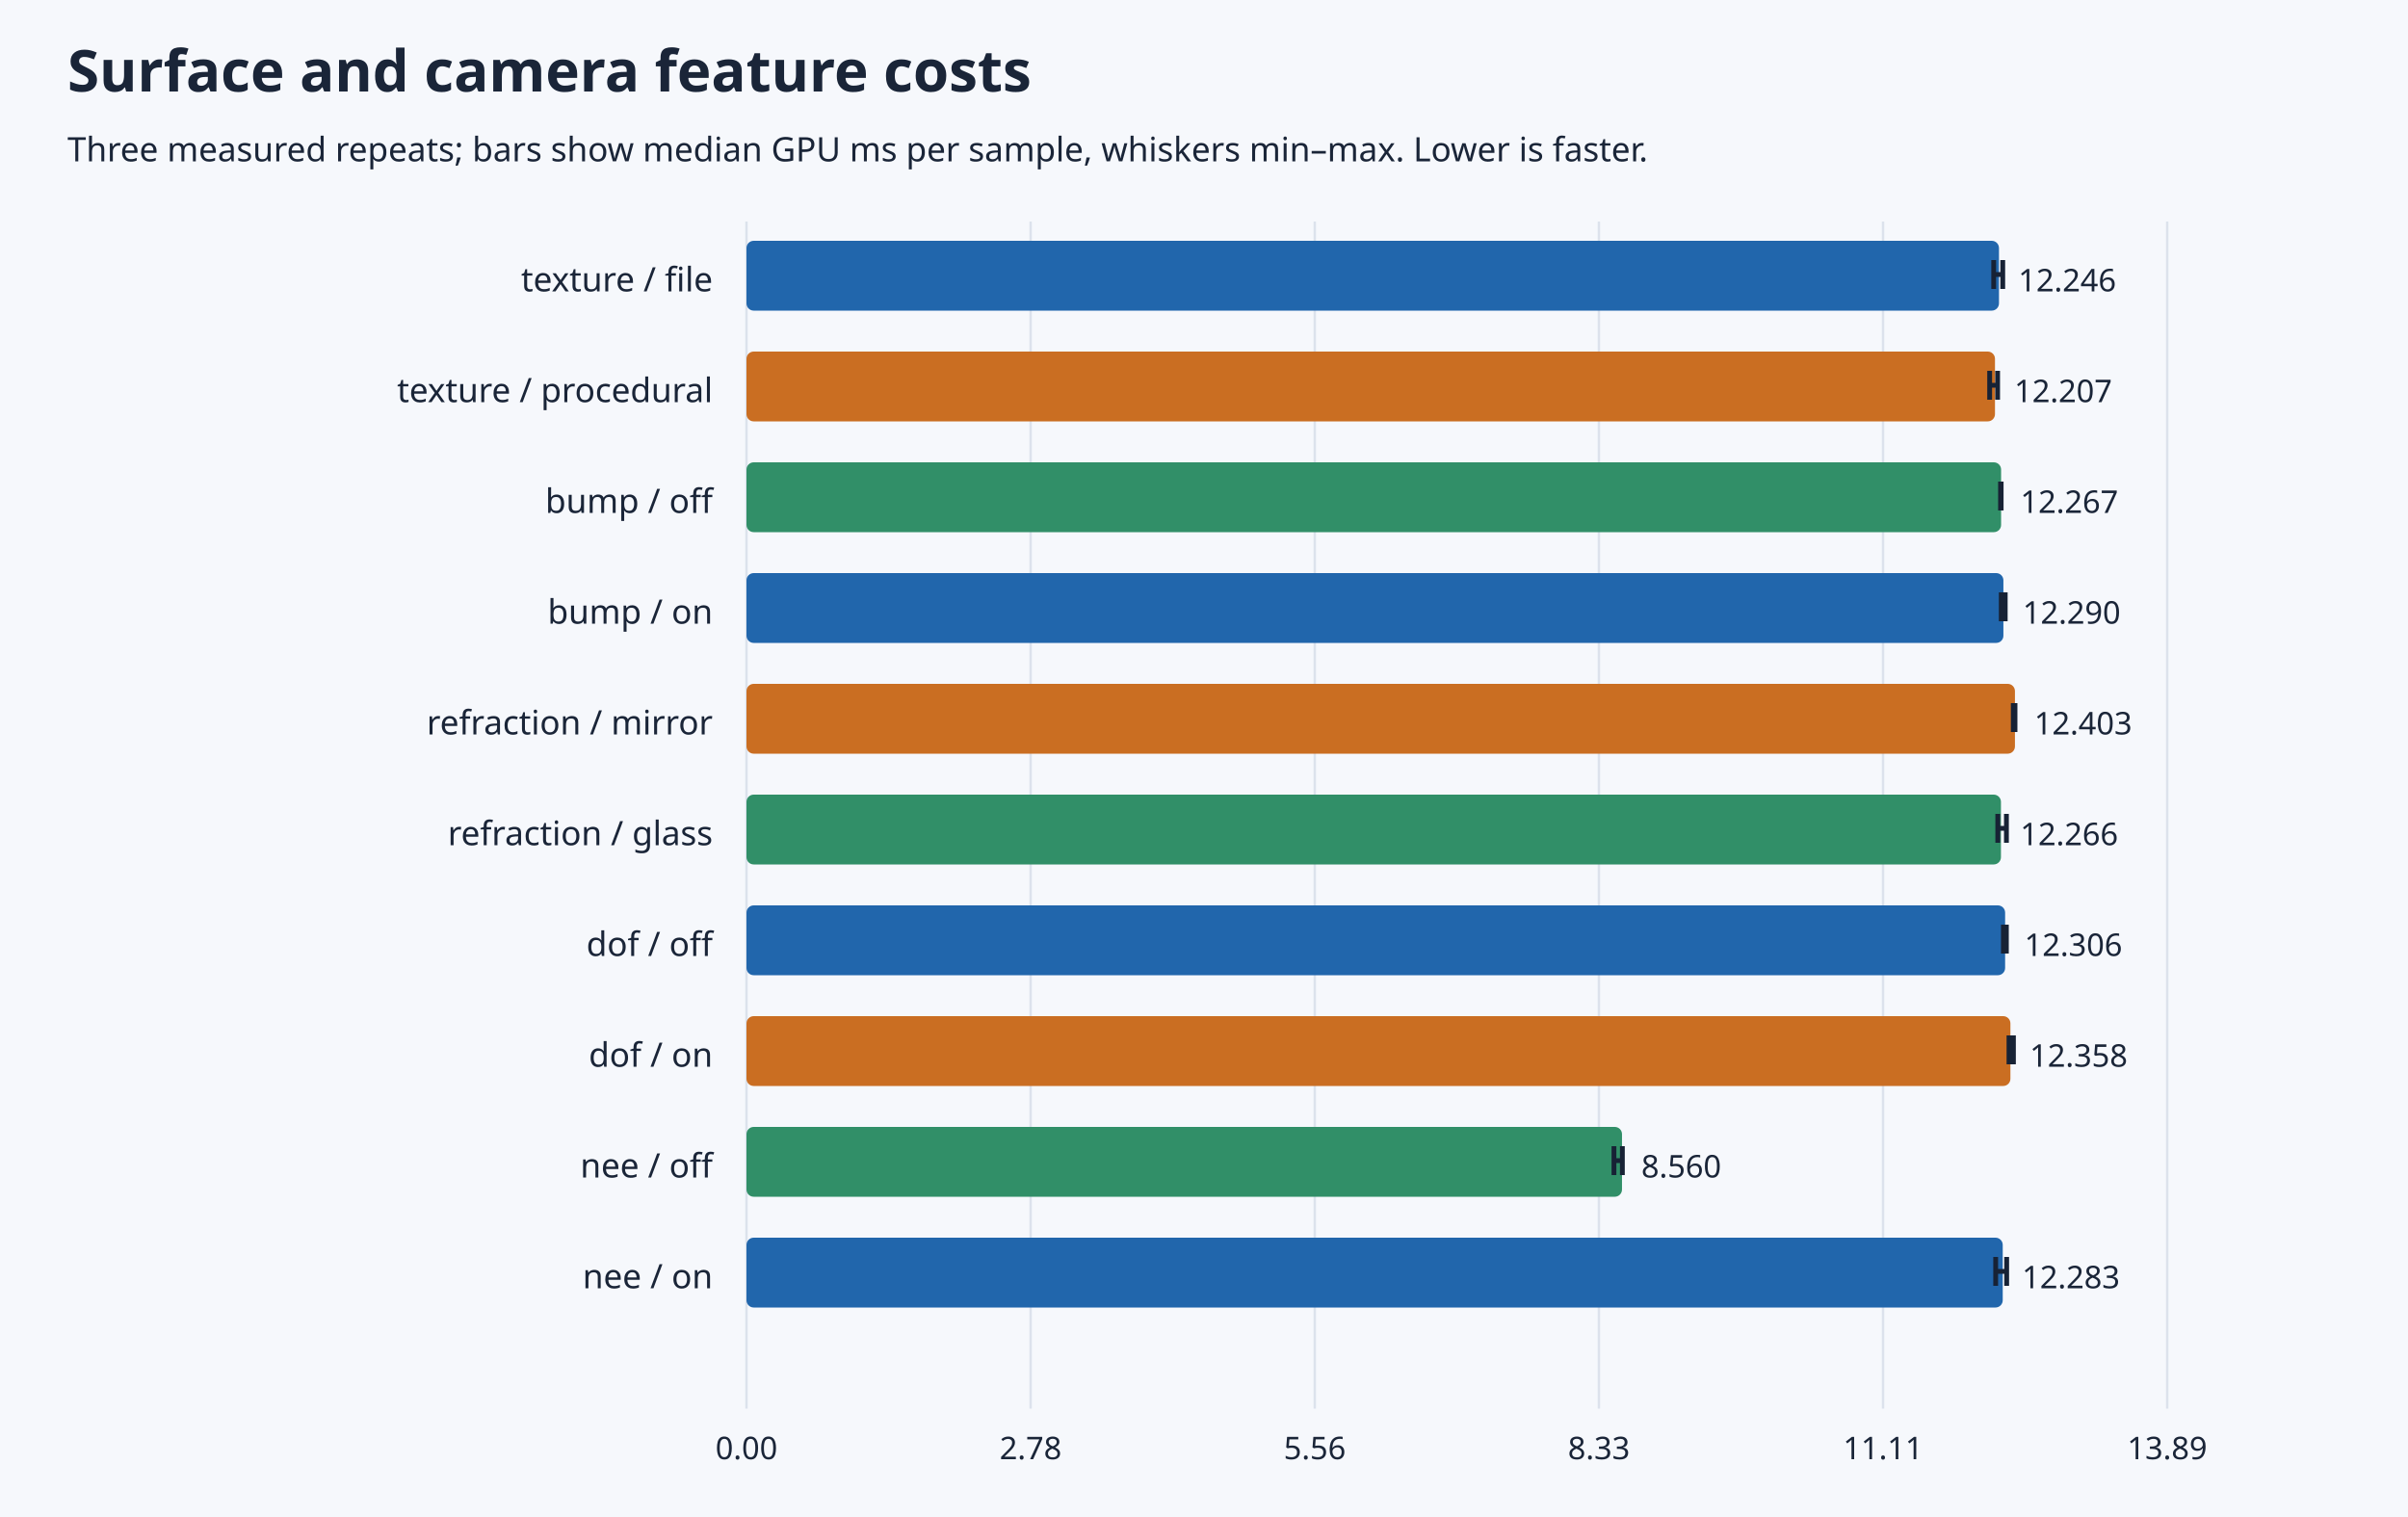
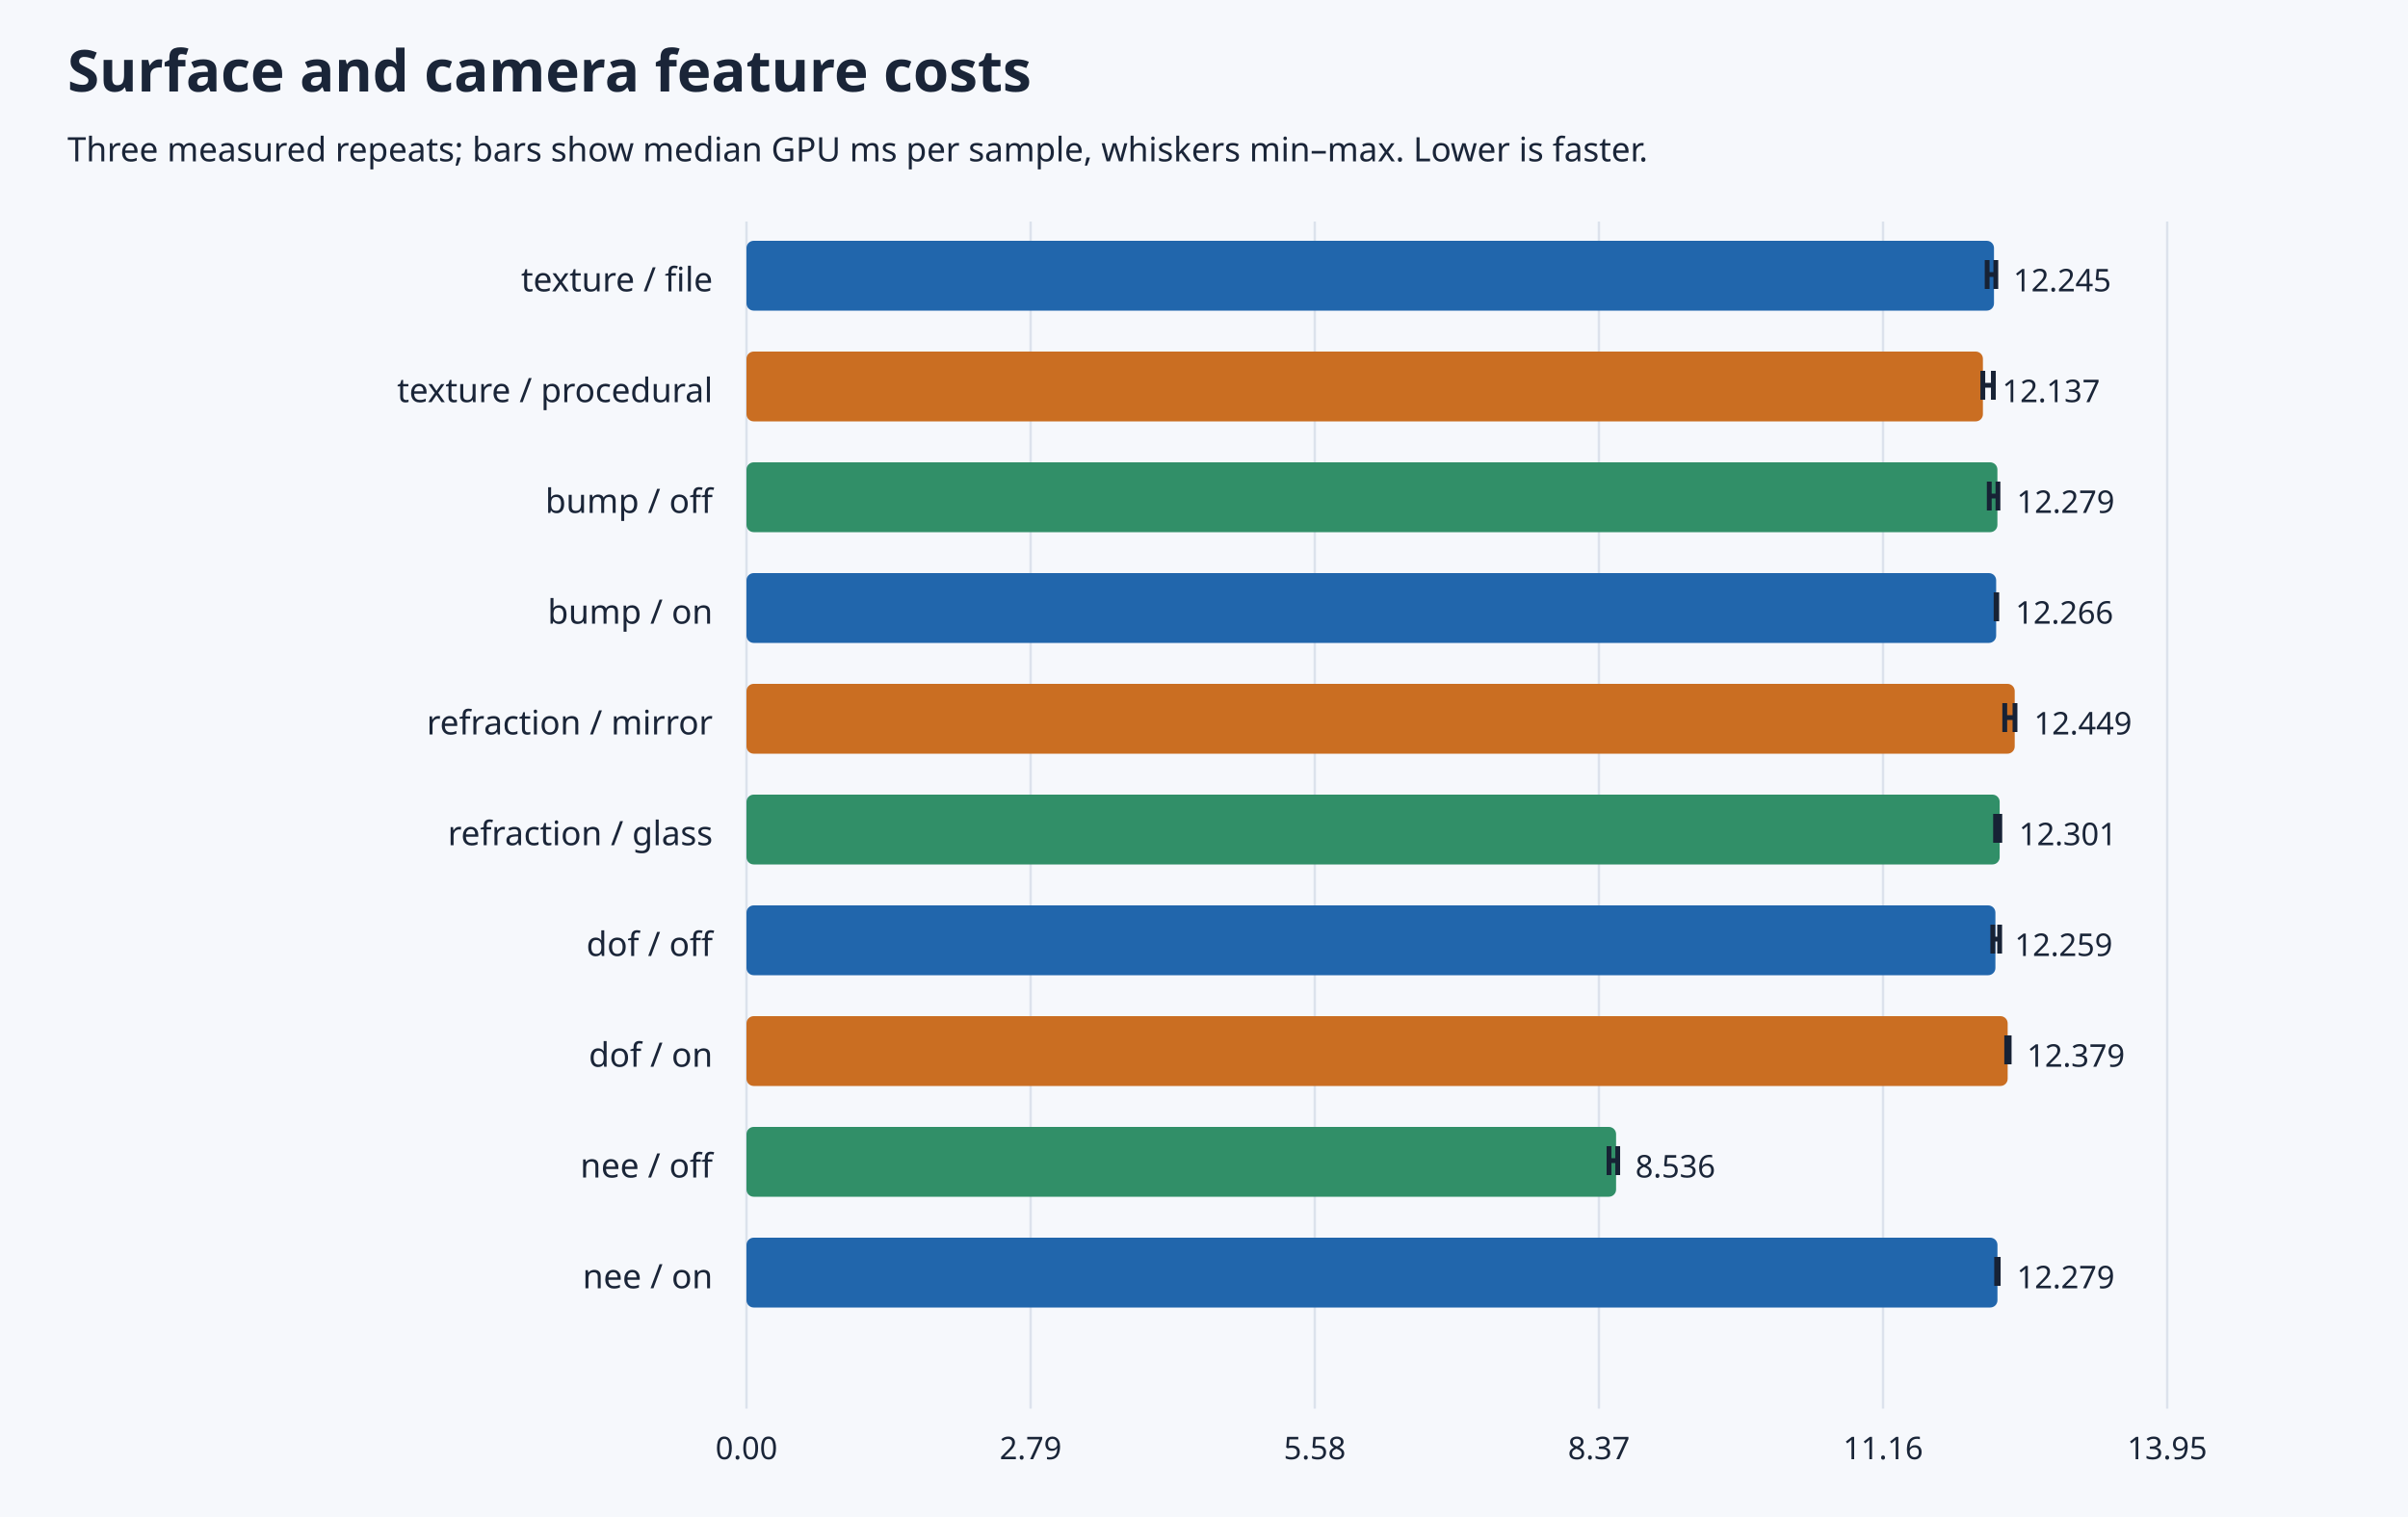
<svg xmlns="http://www.w3.org/2000/svg" width="1000" height="630" viewBox="0 0 1000 630">
  <rect width="1000" height="630" fill="#f6f8fc" />
  <g font-family="system-ui, sans-serif" fill="#1a2538">
    <text x="28" y="38" font-size="24" font-weight="600">Surface and camera feature costs</text>
    <text x="28" y="67" font-size="14">Three measured repeats; bars show median GPU ms per sample, whiskers min–max. Lower is faster.</text>
    <path d="M310.00 92 V585" stroke="#dce2ec" />
    <text x="310.00" y="606" text-anchor="middle" font-size="13">0.00</text>
    <path d="M428.00 92 V585" stroke="#dce2ec" />
-     <text x="428.00" y="606" text-anchor="middle" font-size="13">2.78</text>
+     <text x="428.00" y="606" text-anchor="middle" font-size="13">2.79</text>
    <path d="M546.00 92 V585" stroke="#dce2ec" />
-     <text x="546.00" y="606" text-anchor="middle" font-size="13">5.56</text>
+     <text x="546.00" y="606" text-anchor="middle" font-size="13">5.58</text>
    <path d="M664.00 92 V585" stroke="#dce2ec" />
-     <text x="664.00" y="606" text-anchor="middle" font-size="13">8.33</text>
+     <text x="664.00" y="606" text-anchor="middle" font-size="13">8.37</text>
    <path d="M782.00 92 V585" stroke="#dce2ec" />
-     <text x="782.00" y="606" text-anchor="middle" font-size="13">11.11</text>
+     <text x="782.00" y="606" text-anchor="middle" font-size="13">11.16</text>
    <path d="M900.00 92 V585" stroke="#dce2ec" />
-     <text x="900.00" y="606" text-anchor="middle" font-size="13">13.89</text>
+     <text x="900.00" y="606" text-anchor="middle" font-size="13">13.95</text>
    <text x="296" y="121" text-anchor="end" font-size="14">texture / file</text>
-     <rect x="310" y="100" width="520.14" height="29" rx="3" fill="#2166ac" />
-     <path d="M827.95 114 H831.70 M827.95 108 V120 M831.70 108 V120" stroke="#172235" stroke-width="2" />
-     <text x="838.14" y="121" font-size="13">12.246</text>
+     <rect x="310" y="100" width="518.07" height="29" rx="3" fill="#2166ac" />
+     <path d="M825.23 114 H828.83 M825.23 108 V120 M828.83 108 V120" stroke="#172235" stroke-width="2" />
+     <text x="836.07" y="121" font-size="13">12.245</text>
    <text x="296" y="167" text-anchor="end" font-size="14">texture / procedural</text>
-     <rect x="310" y="146" width="518.48" height="29" rx="3" fill="#ca6e22" />
-     <path d="M826.27 160 H829.57 M826.27 154 V166 M829.57 154 V166" stroke="#172235" stroke-width="2" />
-     <text x="836.48" y="167" font-size="13">12.207</text>
+     <rect x="310" y="146" width="513.47" height="29" rx="3" fill="#ca6e22" />
+     <path d="M823.43 160 H827.81 M823.43 154 V166 M827.81 154 V166" stroke="#172235" stroke-width="2" />
+     <text x="831.47" y="167" font-size="13">12.137</text>
    <text x="296" y="213" text-anchor="end" font-size="14">bump / off</text>
-     <rect x="310" y="192" width="521.02" height="29" rx="3" fill="#318f68" />
-     <path d="M830.79 206 H831.04 M830.79 200 V212 M831.04 200 V212" stroke="#172235" stroke-width="2" />
-     <text x="839.02" y="213" font-size="13">12.267</text>
+     <rect x="310" y="192" width="519.49" height="29" rx="3" fill="#318f68" />
+     <path d="M826.11 206 H829.71 M826.11 200 V212 M829.71 200 V212" stroke="#172235" stroke-width="2" />
+     <text x="837.49" y="213" font-size="13">12.279</text>
    <text x="296" y="259" text-anchor="end" font-size="14">bump / on</text>
-     <rect x="310" y="238" width="521.98" height="29" rx="3" fill="#2166ac" />
-     <path d="M831.09 252 H832.73 M831.09 246 V258 M832.73 246 V258" stroke="#172235" stroke-width="2" />
-     <text x="839.98" y="259" font-size="13">12.290</text>
+     <rect x="310" y="238" width="518.97" height="29" rx="3" fill="#2166ac" />
+     <path d="M828.94 252 H829.22 M828.94 246 V258 M829.22 246 V258" stroke="#172235" stroke-width="2" />
+     <text x="836.97" y="259" font-size="13">12.266</text>
    <text x="296" y="305" text-anchor="end" font-size="14">refraction / mirror</text>
-     <rect x="310" y="284" width="526.77" height="29" rx="3" fill="#ca6e22" />
-     <path d="M836.08 298 H836.79 M836.08 292 V304 M836.79 292 V304" stroke="#172235" stroke-width="2" />
-     <text x="844.77" y="305" font-size="13">12.403</text>
+     <rect x="310" y="284" width="526.68" height="29" rx="3" fill="#ca6e22" />
+     <path d="M832.54 298 H836.79 M832.54 292 V304 M836.79 292 V304" stroke="#172235" stroke-width="2" />
+     <text x="844.68" y="305" font-size="13">12.449</text>
    <text x="296" y="351" text-anchor="end" font-size="14">refraction / glass</text>
-     <rect x="310" y="330" width="520.96" height="29" rx="3" fill="#318f68" />
-     <path d="M829.64 344 H833.23 M829.64 338 V350 M833.23 338 V350" stroke="#172235" stroke-width="2" />
-     <text x="838.96" y="351" font-size="13">12.266</text>
+     <rect x="310" y="330" width="520.43" height="29" rx="3" fill="#318f68" />
+     <path d="M828.72 344 H830.48 M828.72 338 V350 M830.48 338 V350" stroke="#172235" stroke-width="2" />
+     <text x="838.43" y="351" font-size="13">12.301</text>
    <text x="296" y="397" text-anchor="end" font-size="14">dof / off</text>
-     <rect x="310" y="376" width="522.69" height="29" rx="3" fill="#2166ac" />
-     <path d="M831.97 390 H833.21 M831.97 384 V396 M833.21 384 V396" stroke="#172235" stroke-width="2" />
-     <text x="840.69" y="397" font-size="13">12.306</text>
+     <rect x="310" y="376" width="518.66" height="29" rx="3" fill="#2166ac" />
+     <path d="M827.57 390 H830.42 M827.57 384 V396 M830.42 384 V396" stroke="#172235" stroke-width="2" />
+     <text x="836.66" y="397" font-size="13">12.259</text>
    <text x="296" y="443" text-anchor="end" font-size="14">dof / on</text>
-     <rect x="310" y="422" width="524.89" height="29" rx="3" fill="#ca6e22" />
-     <path d="M834.30 436 H836.14 M834.30 430 V442 M836.14 430 V442" stroke="#172235" stroke-width="2" />
-     <text x="842.89" y="443" font-size="13">12.358</text>
+     <rect x="310" y="422" width="523.75" height="29" rx="3" fill="#ca6e22" />
+     <path d="M833.35 436 H834.37 M833.35 430 V442 M834.37 430 V442" stroke="#172235" stroke-width="2" />
+     <text x="841.75" y="443" font-size="13">12.379</text>
    <text x="296" y="489" text-anchor="end" font-size="14">nee / off</text>
-     <rect x="310" y="468" width="363.59" height="29" rx="3" fill="#318f68" />
-     <path d="M670.25 482 H673.74 M670.25 476 V488 M673.74 476 V488" stroke="#172235" stroke-width="2" />
-     <text x="681.59" y="489" font-size="13">8.560</text>
+     <rect x="310" y="468" width="361.13" height="29" rx="3" fill="#318f68" />
+     <path d="M668.19 482 H671.81 M668.19 476 V488 M671.81 476 V488" stroke="#172235" stroke-width="2" />
+     <text x="679.13" y="489" font-size="13">8.536</text>
    <text x="296" y="535" text-anchor="end" font-size="14">nee / on</text>
-     <rect x="310" y="514" width="521.70" height="29" rx="3" fill="#2166ac" />
-     <path d="M828.77 528 H833.33 M828.77 522 V534 M833.33 522 V534" stroke="#172235" stroke-width="2" />
-     <text x="839.70" y="535" font-size="13">12.283</text>
+     <rect x="310" y="514" width="519.51" height="29" rx="3" fill="#2166ac" />
+     <path d="M829.17 528 H829.82 M829.17 522 V534 M829.82 522 V534" stroke="#172235" stroke-width="2" />
+     <text x="837.51" y="535" font-size="13">12.279</text>
  </g>
</svg>
